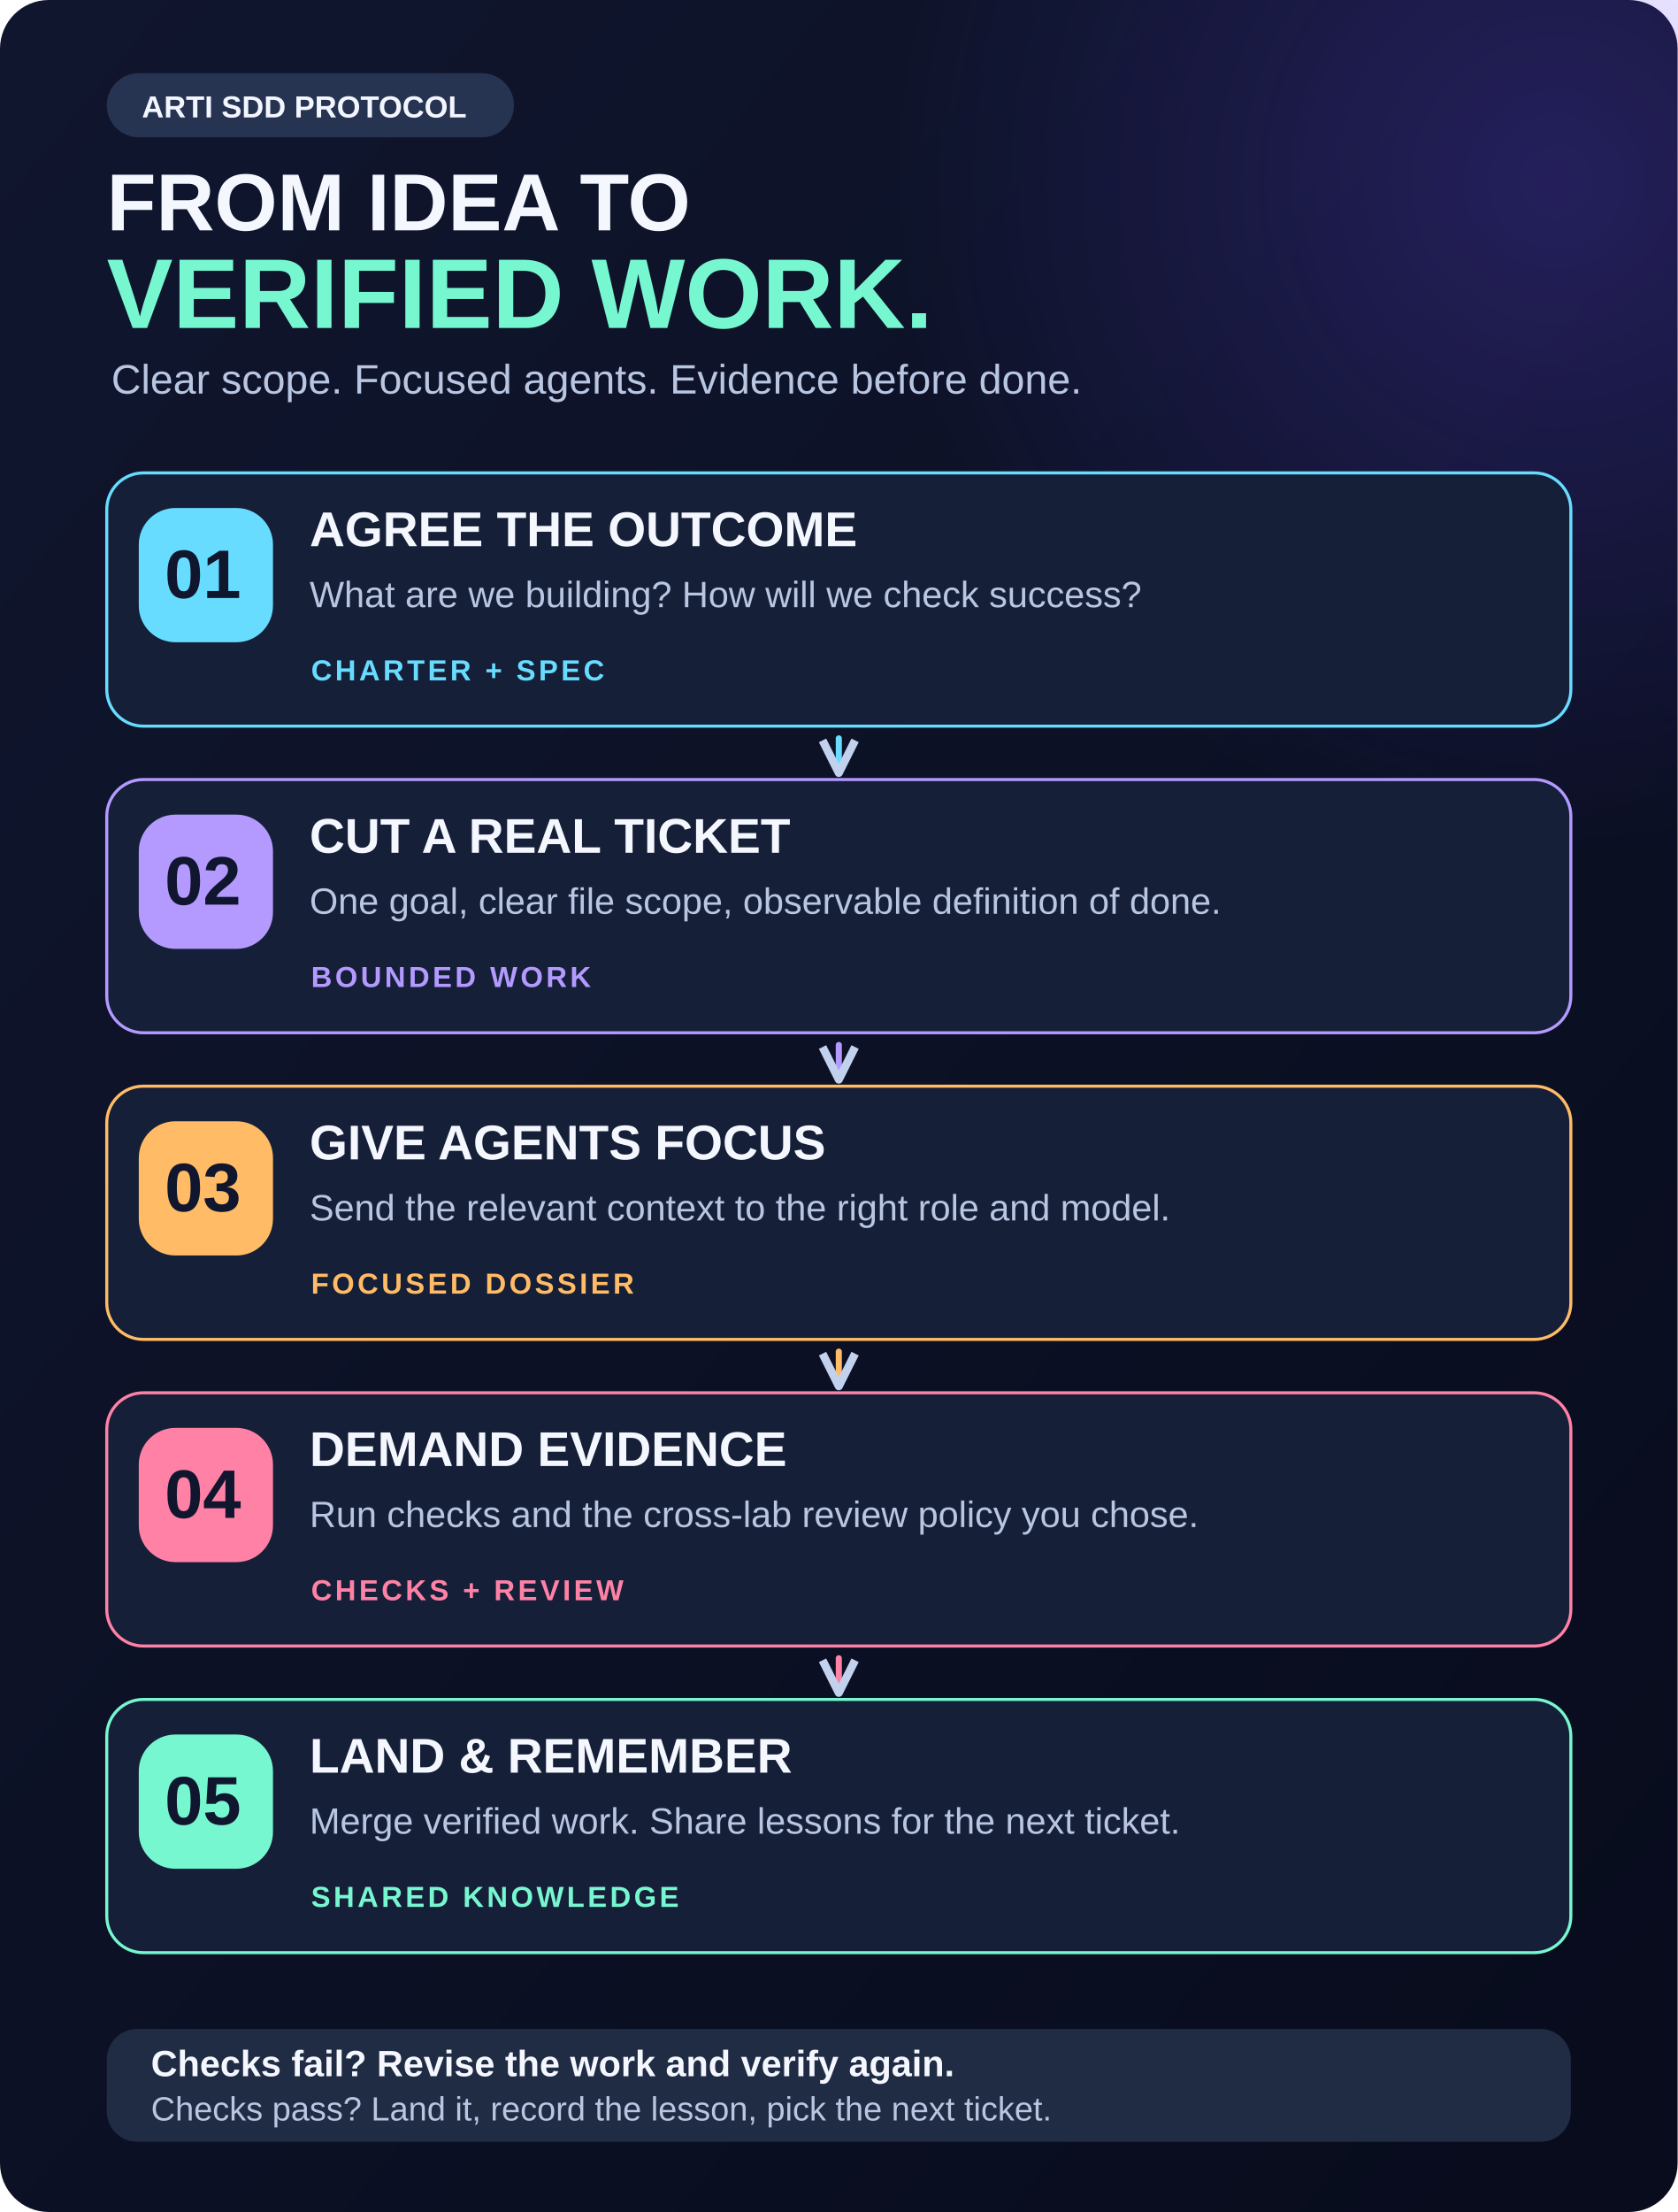
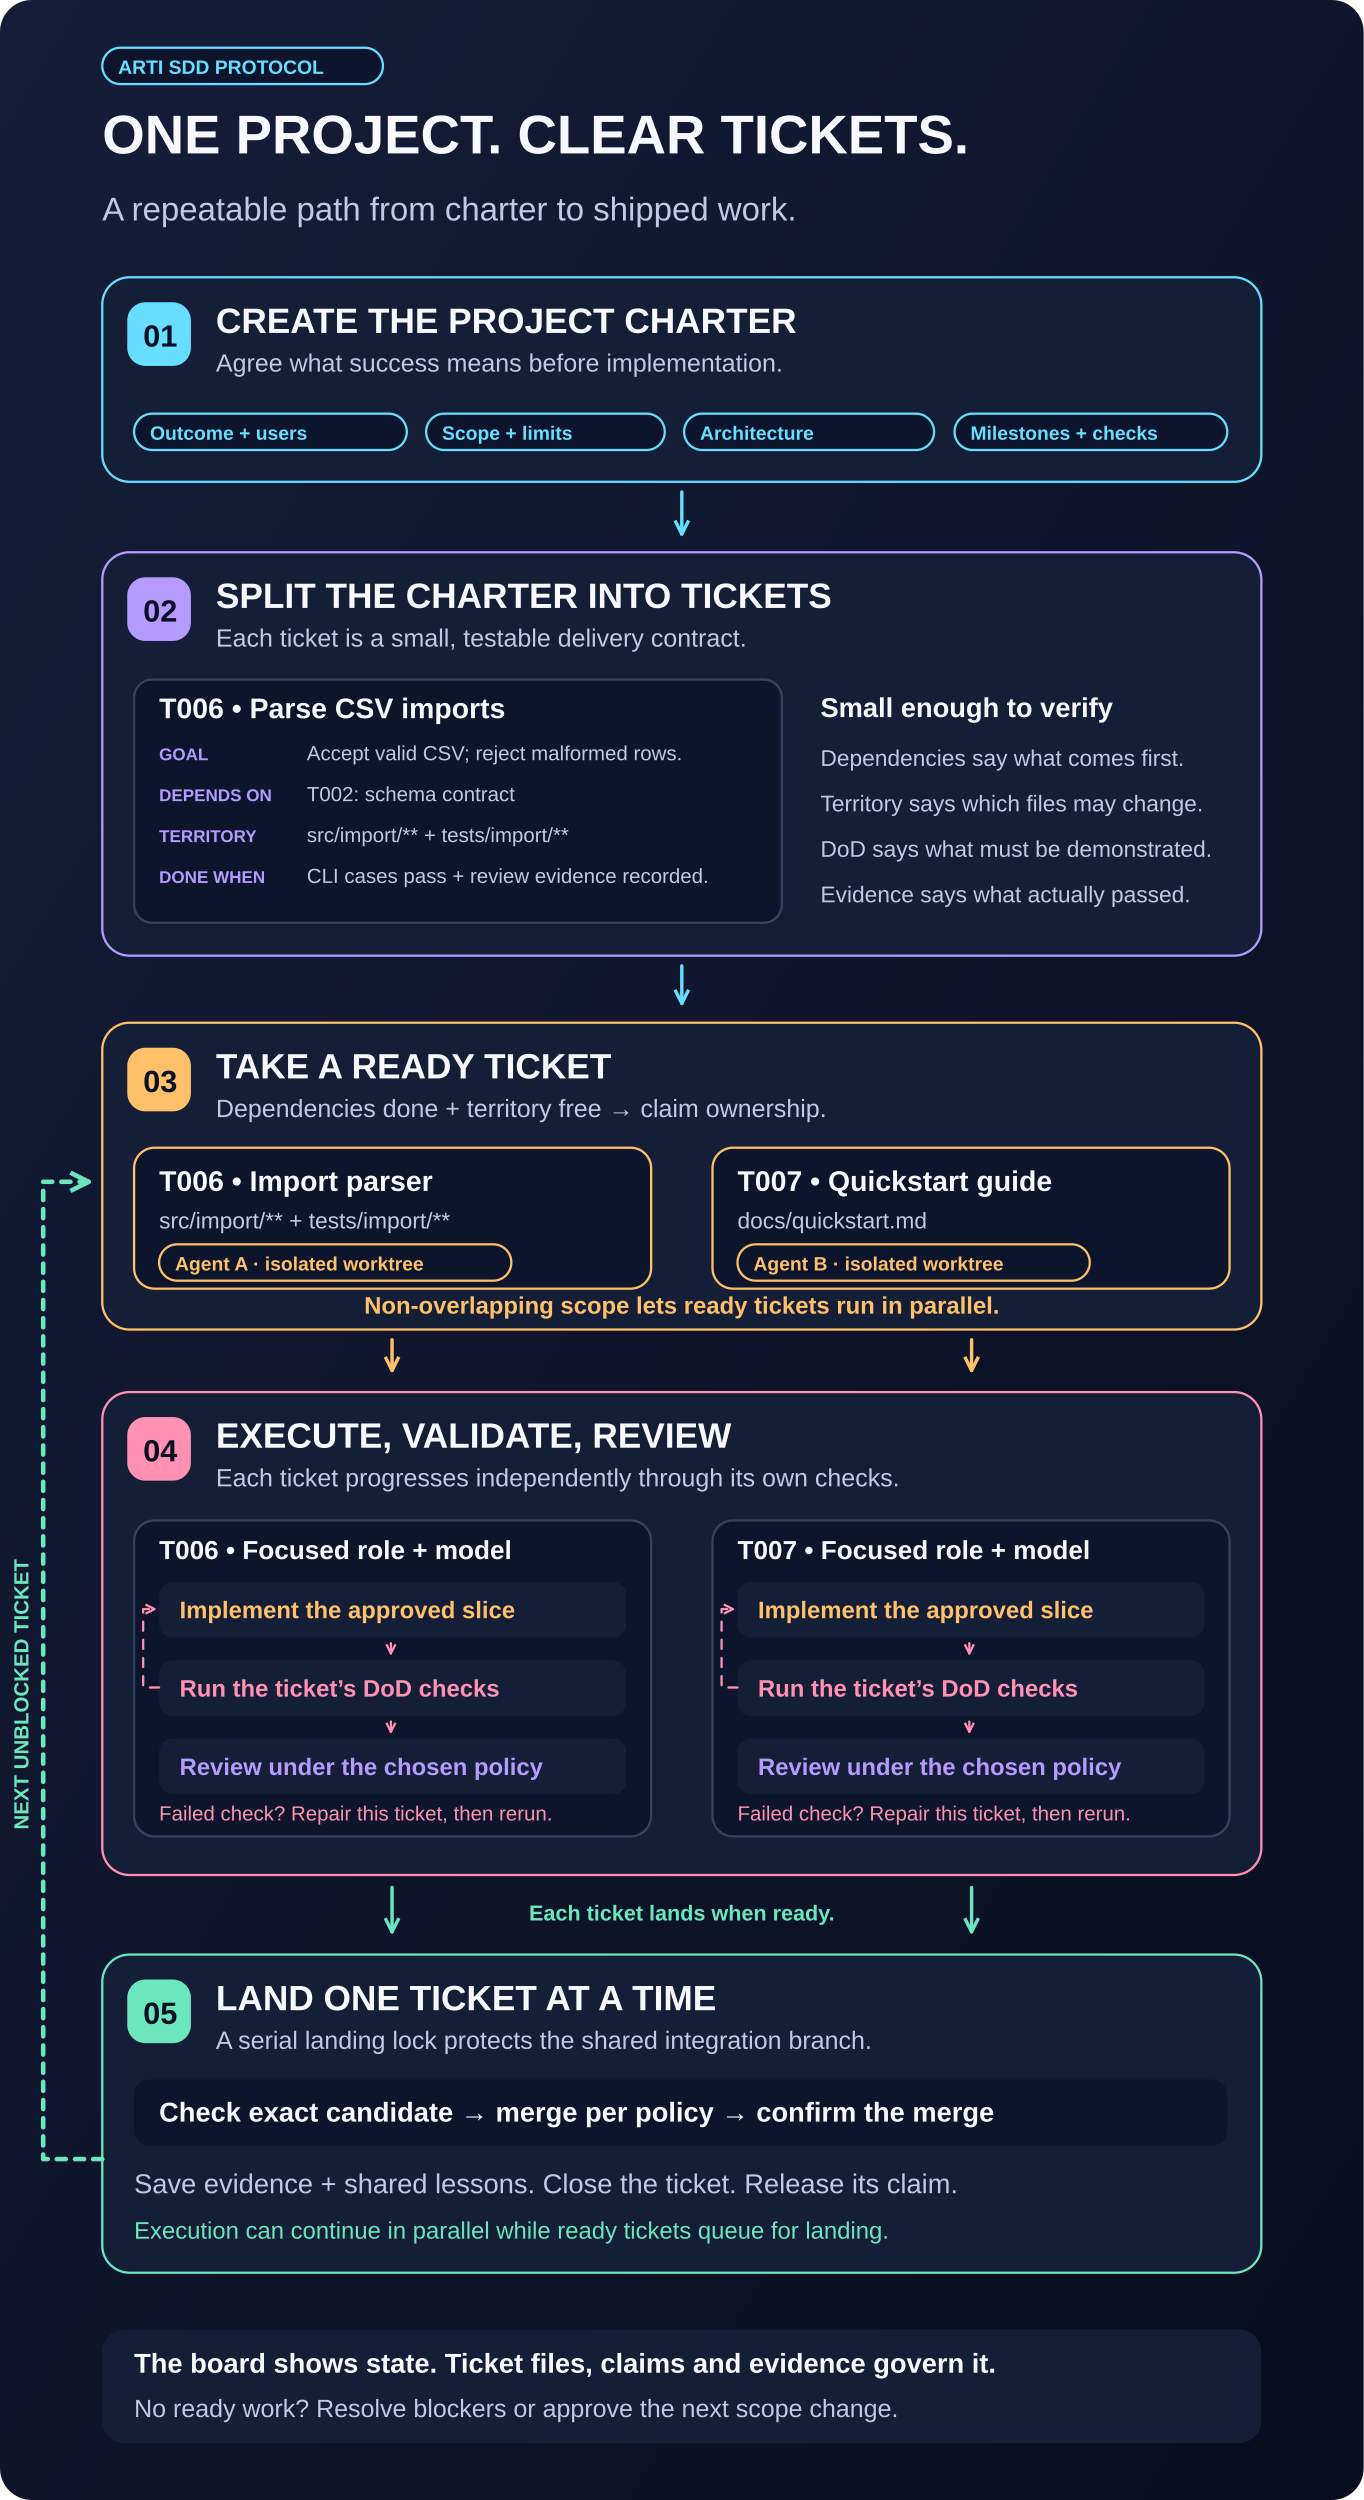
- <svg xmlns="http://www.w3.org/2000/svg" width="1100" height="1450" viewBox="0 0 1100 1450" role="img" aria-labelledby="title desc">
+ <svg xmlns="http://www.w3.org/2000/svg" width="1200" height="2200" viewBox="0 0 1200 2200" role="img" aria-labelledby="title desc">
  <defs>
-     <linearGradient id="bg" x2="0.9" y2="1">
-       <stop stop-color="#10162e" />
-       <stop offset="1" stop-color="#080c1d" />
+     <linearGradient id="bg" x2=".9" y2="1">
+       <stop stop-color="#151d39" />
+       <stop offset="1" stop-color="#080e20" />
    </linearGradient>
-     <radialGradient id="glow">
-       <stop stop-color="#6d4aff" stop-opacity=".25" />
-       <stop offset="1" stop-color="#6d4aff" stop-opacity="0" />
-     </radialGradient>
-     <marker id="arrow" viewBox="0 0 12 12" refX="9" refY="6" markerWidth="8" markerHeight="8" orient="auto-start-reverse">
-       <path d="M2 2 L10 6 L2 10" fill="none" stroke="#c2d1ee" stroke-width="2" stroke-linejoin="round" />
+     <marker id="a-cyan" viewBox="0 0 12 12" refX="10" refY="6" markerWidth="6" markerHeight="6" orient="auto">
+       <path d="M2 2L10 6L2 10" fill="none" stroke="#67ddff" stroke-width="2" stroke-linejoin="round" />
+     </marker>
+     <marker id="a-purple" viewBox="0 0 12 12" refX="10" refY="6" markerWidth="6" markerHeight="6" orient="auto">
+       <path d="M2 2L10 6L2 10" fill="none" stroke="#b59bff" stroke-width="2" stroke-linejoin="round" />
+     </marker>
+     <marker id="a-orange" viewBox="0 0 12 12" refX="10" refY="6" markerWidth="6" markerHeight="6" orient="auto">
+       <path d="M2 2L10 6L2 10" fill="none" stroke="#ffc06a" stroke-width="2" stroke-linejoin="round" />
+     </marker>
+     <marker id="a-pink" viewBox="0 0 12 12" refX="10" refY="6" markerWidth="6" markerHeight="6" orient="auto">
+       <path d="M2 2L10 6L2 10" fill="none" stroke="#ff91b2" stroke-width="2" stroke-linejoin="round" />
+     </marker>
+     <marker id="a-green" viewBox="0 0 12 12" refX="10" refY="6" markerWidth="6" markerHeight="6" orient="auto">
+       <path d="M2 2L10 6L2 10" fill="none" stroke="#6ce6bc" stroke-width="2" stroke-linejoin="round" />
+     </marker>
+     <marker id="a-muted" viewBox="0 0 12 12" refX="10" refY="6" markerWidth="6" markerHeight="6" orient="auto">
+       <path d="M2 2L10 6L2 10" fill="none" stroke="#bdcbe4" stroke-width="2" stroke-linejoin="round" />
    </marker>
  </defs>
-   <rect width="1100" height="1450" rx="32" fill="url(#bg)" />
-   <circle cx="1020" cy="120" r="440" fill="url(#glow)" />
+   <rect width="1200" height="2200" rx="28" fill="url(#bg)" />
  <g font-family="Arial, Helvetica, sans-serif">
-     <rect x="70" y="48" width="267" height="42" rx="21" fill="#263451" stroke="none" stroke-width="2" />
-     <text x="93" y="77" font-size="20" fill="#f3f6ff" font-weight="700">ARTI SDD PROTOCOL</text>
-     <text x="70" y="151" font-size="53" fill="#f5f7ff" font-weight="800">FROM IDEA TO</text>
-     <text x="70" y="215" font-size="65" fill="#77f7d0" font-weight="800">VERIFIED WORK.</text>
-     <text x="73" y="258" font-size="27" fill="#b9c6e2" font-weight="400">Clear scope. Focused agents. Evidence before done.</text>
-     <rect x="70" y="310" width="960" height="166" rx="24" fill="#151f38" stroke="#68dcff" stroke-width="2" />
-     <rect x="91" y="333" width="88" height="88" rx="24" fill="#68dcff" stroke="none" stroke-width="2" />
-     <text x="108" y="392" font-size="45" fill="#10162e" font-weight="800">01</text>
-     <text x="203" y="358" font-size="32" fill="#f5f7ff" font-weight="800">AGREE THE OUTCOME</text>
-     <text x="203" y="398" font-size="24" fill="#b9c6e2" font-weight="400">What are we building? How will we check success?</text>
-     <text x="204" y="446" font-size="19" fill="#68dcff" font-weight="700" letter-spacing="2">CHARTER + SPEC</text>
-     <path d="M550 484 L550 504" fill="none" stroke="#68dcff" stroke-width="4" stroke-linecap="round" marker-end="url(#arrow)" />
-     <rect x="70" y="511" width="960" height="166" rx="24" fill="#151f38" stroke="#b49aff" stroke-width="2" />
-     <rect x="91" y="534" width="88" height="88" rx="24" fill="#b49aff" stroke="none" stroke-width="2" />
-     <text x="108" y="593" font-size="45" fill="#10162e" font-weight="800">02</text>
-     <text x="203" y="559" font-size="32" fill="#f5f7ff" font-weight="800">CUT A REAL TICKET</text>
-     <text x="203" y="599" font-size="24" fill="#b9c6e2" font-weight="400">One goal, clear file scope, observable definition of done.</text>
-     <text x="204" y="647" font-size="19" fill="#b49aff" font-weight="700" letter-spacing="2">BOUNDED WORK</text>
-     <path d="M550 685 L550 705" fill="none" stroke="#b49aff" stroke-width="4" stroke-linecap="round" marker-end="url(#arrow)" />
-     <rect x="70" y="712" width="960" height="166" rx="24" fill="#151f38" stroke="#ffbb65" stroke-width="2" />
-     <rect x="91" y="735" width="88" height="88" rx="24" fill="#ffbb65" stroke="none" stroke-width="2" />
-     <text x="108" y="794" font-size="45" fill="#10162e" font-weight="800">03</text>
-     <text x="203" y="760" font-size="32" fill="#f5f7ff" font-weight="800">GIVE AGENTS FOCUS</text>
-     <text x="203" y="800" font-size="24" fill="#b9c6e2" font-weight="400">Send the relevant context to the right role and model.</text>
-     <text x="204" y="848" font-size="19" fill="#ffbb65" font-weight="700" letter-spacing="2">FOCUSED DOSSIER</text>
-     <path d="M550 886 L550 906" fill="none" stroke="#ffbb65" stroke-width="4" stroke-linecap="round" marker-end="url(#arrow)" />
-     <rect x="70" y="913" width="960" height="166" rx="24" fill="#151f38" stroke="#ff82a6" stroke-width="2" />
-     <rect x="91" y="936" width="88" height="88" rx="24" fill="#ff82a6" stroke="none" stroke-width="2" />
-     <text x="108" y="995" font-size="45" fill="#10162e" font-weight="800">04</text>
-     <text x="203" y="961" font-size="32" fill="#f5f7ff" font-weight="800">DEMAND EVIDENCE</text>
-     <text x="203" y="1001" font-size="24" fill="#b9c6e2" font-weight="400">Run checks and the cross-lab review policy you chose.</text>
-     <text x="204" y="1049" font-size="19" fill="#ff82a6" font-weight="700" letter-spacing="2">CHECKS + REVIEW</text>
-     <path d="M550 1087 L550 1107" fill="none" stroke="#ff82a6" stroke-width="4" stroke-linecap="round" marker-end="url(#arrow)" />
-     <rect x="70" y="1114" width="960" height="166" rx="24" fill="#151f38" stroke="#77f7d0" stroke-width="2" />
-     <rect x="91" y="1137" width="88" height="88" rx="24" fill="#77f7d0" stroke="none" stroke-width="2" />
-     <text x="108" y="1196" font-size="45" fill="#10162e" font-weight="800">05</text>
-     <text x="203" y="1162" font-size="32" fill="#f5f7ff" font-weight="800">LAND &amp; REMEMBER</text>
-     <text x="203" y="1202" font-size="24" fill="#b9c6e2" font-weight="400">Merge verified work. Share lessons for the next ticket.</text>
-     <text x="204" y="1250" font-size="19" fill="#77f7d0" font-weight="700" letter-spacing="2">SHARED KNOWLEDGE</text>
-     <rect x="70" y="1330" width="960" height="74" rx="20" fill="#202b44" stroke="none" stroke-width="2" />
-     <text x="99" y="1361" font-size="24" fill="#f5f7ff" font-weight="700">Checks fail? Revise the work and verify again.</text>
-     <text x="99" y="1390" font-size="22" fill="#b9c6e2" font-weight="400">Checks pass? Land it, record the lesson, pick the next ticket.</text>
+     <rect x="90" y="42" width="247" height="32" rx="16" fill="#0c152b" stroke="#67ddff" stroke-width="2" />
+     <text x="104" y="65" font-size="17" fill="#67ddff" font-weight="700">ARTI SDD PROTOCOL</text>
+     <text x="90" y="135" font-size="48" fill="#f7f9ff" font-weight="800">ONE PROJECT. CLEAR TICKETS.</text>
+     <text x="90" y="194" font-size="29" fill="#bdcbe4" font-weight="400">A repeatable path from charter to shipped work.</text>
+     <rect x="90" y="244" width="1020" height="180" rx="24" fill="#141e37" stroke="#67ddff" stroke-width="2" />
+     <rect x="112" y="266" width="56" height="56" rx="16" fill="#67ddff" />
+     <text x="126" y="305" font-size="27" fill="#0a1024" font-weight="800">01</text>
+     <text x="190" y="293" font-size="31" fill="#f7f9ff" font-weight="800">CREATE THE PROJECT CHARTER</text>
+     <text x="190" y="327" font-size="22" fill="#bdcbe4" font-weight="400">Agree what success means before implementation.</text>
+     <rect x="118" y="364" width="240" height="32" rx="16" fill="#0c152b" stroke="#67ddff" stroke-width="2" />
+     <text x="132" y="387" font-size="17" fill="#67ddff" font-weight="700">Outcome + users</text>
+     <rect x="375" y="364" width="210" height="32" rx="16" fill="#0c152b" stroke="#67ddff" stroke-width="2" />
+     <text x="389" y="387" font-size="17" fill="#67ddff" font-weight="700">Scope + limits</text>
+     <rect x="602" y="364" width="220" height="32" rx="16" fill="#0c152b" stroke="#67ddff" stroke-width="2" />
+     <text x="616" y="387" font-size="17" fill="#67ddff" font-weight="700">Architecture</text>
+     <rect x="840" y="364" width="240" height="32" rx="16" fill="#0c152b" stroke="#67ddff" stroke-width="2" />
+     <text x="854" y="387" font-size="17" fill="#67ddff" font-weight="700">Milestones + checks</text>
+     <path d="M600 433V470" fill="none" stroke="#67ddff" stroke-width="3" stroke-linecap="round" stroke-linejoin="round" marker-end="url(#a-cyan)" />
+     <rect x="90" y="486" width="1020" height="355" rx="24" fill="#141e37" stroke="#b59bff" stroke-width="2" />
+     <rect x="112" y="508" width="56" height="56" rx="16" fill="#b59bff" />
+     <text x="126" y="547" font-size="27" fill="#0a1024" font-weight="800">02</text>
+     <text x="190" y="535" font-size="31" fill="#f7f9ff" font-weight="800">SPLIT THE CHARTER INTO TICKETS</text>
+     <text x="190" y="569" font-size="22" fill="#bdcbe4" font-weight="400">Each ticket is a small, testable delivery contract.</text>
+     <rect x="118" y="598" width="570" height="214" rx="16" fill="#0c152b" stroke="#354360" stroke-width="2" />
+     <text x="140" y="632" font-size="25" fill="#f7f9ff" font-weight="700">T006  •  Parse CSV imports</text>
+     <text x="140" y="669" font-size="15" fill="#b59bff" font-weight="700">GOAL</text>
+     <text x="270" y="669" font-size="18" fill="#bdcbe4" font-weight="400">Accept valid CSV; reject malformed rows.</text>
+     <text x="140" y="705" font-size="15" fill="#b59bff" font-weight="700">DEPENDS ON</text>
+     <text x="270" y="705" font-size="18" fill="#bdcbe4" font-weight="400">T002: schema contract</text>
+     <text x="140" y="741" font-size="15" fill="#b59bff" font-weight="700">TERRITORY</text>
+     <text x="270" y="741" font-size="18" fill="#bdcbe4" font-weight="400">src/import/** + tests/import/**</text>
+     <text x="140" y="777" font-size="15" fill="#b59bff" font-weight="700">DONE WHEN</text>
+     <text x="270" y="777" font-size="18" fill="#bdcbe4" font-weight="400">CLI cases pass + review evidence recorded.</text>
+     <text x="722" y="631" font-size="24" fill="#f7f9ff" font-weight="700">Small enough to verify</text>
+     <text x="722" y="674" font-size="20" fill="#bdcbe4" font-weight="400">Dependencies say what comes first.</text>
+     <text x="722" y="714" font-size="20" fill="#bdcbe4" font-weight="400">Territory says which files may change.</text>
+     <text x="722" y="754" font-size="20" fill="#bdcbe4" font-weight="400">DoD says what must be demonstrated.</text>
+     <text x="722" y="794" font-size="20" fill="#bdcbe4" font-weight="400">Evidence says what actually passed.</text>
+     <path d="M600 850V883" fill="none" stroke="#67ddff" stroke-width="3" stroke-linecap="round" stroke-linejoin="round" marker-end="url(#a-cyan)" />
+     <rect x="90" y="900" width="1020" height="270" rx="24" fill="#141e37" stroke="#ffc06a" stroke-width="2" />
+     <rect x="112" y="922" width="56" height="56" rx="16" fill="#ffc06a" />
+     <text x="126" y="961" font-size="27" fill="#0a1024" font-weight="800">03</text>
+     <text x="190" y="949" font-size="31" fill="#f7f9ff" font-weight="800">TAKE A READY TICKET</text>
+     <text x="190" y="983" font-size="22" fill="#bdcbe4" font-weight="400">Dependencies done + territory free → claim ownership.</text>
+     <rect x="118" y="1010" width="455" height="124" rx="18" fill="#0c152b" stroke="#ffc06a" stroke-width="2" />
+     <text x="140" y="1048" font-size="25" fill="#f7f9ff" font-weight="700">T006  •  Import parser</text>
+     <text x="140" y="1081" font-size="20" fill="#bdcbe4" font-weight="400">src/import/** + tests/import/**</text>
+     <rect x="140" y="1095" width="310" height="32" rx="16" fill="#0c152b" stroke="#ffc06a" stroke-width="2" />
+     <text x="154" y="1118" font-size="17" fill="#ffc06a" font-weight="700">Agent A · isolated worktree</text>
+     <rect x="627" y="1010" width="455" height="124" rx="18" fill="#0c152b" stroke="#ffc06a" stroke-width="2" />
+     <text x="649" y="1048" font-size="25" fill="#f7f9ff" font-weight="700">T007  •  Quickstart guide</text>
+     <text x="649" y="1081" font-size="20" fill="#bdcbe4" font-weight="400">docs/quickstart.md</text>
+     <rect x="649" y="1095" width="310" height="32" rx="16" fill="#0c152b" stroke="#ffc06a" stroke-width="2" />
+     <text x="663" y="1118" font-size="17" fill="#ffc06a" font-weight="700">Agent B · isolated worktree</text>
+     <text x="600" y="1156" font-size="21" fill="#ffc06a" font-weight="700" text-anchor="middle">Non-overlapping scope lets ready tickets run in parallel.</text>
+     <path d="M345 1179V1206" fill="none" stroke="#ffc06a" stroke-width="3" stroke-linecap="round" stroke-linejoin="round" marker-end="url(#a-orange)" />
+     <path d="M855 1179V1206" fill="none" stroke="#ffc06a" stroke-width="3" stroke-linecap="round" stroke-linejoin="round" marker-end="url(#a-orange)" />
+     <rect x="90" y="1225" width="1020" height="425" rx="24" fill="#141e37" stroke="#ff91b2" stroke-width="2" />
+     <rect x="112" y="1247" width="56" height="56" rx="16" fill="#ff91b2" />
+     <text x="126" y="1286" font-size="27" fill="#0a1024" font-weight="800">04</text>
+     <text x="190" y="1274" font-size="31" fill="#f7f9ff" font-weight="800">EXECUTE, VALIDATE, REVIEW</text>
+     <text x="190" y="1308" font-size="22" fill="#bdcbe4" font-weight="400">Each ticket progresses independently through its own checks.</text>
+     <rect x="118" y="1338" width="455" height="278" rx="18" fill="#0c152b" stroke="#354360" stroke-width="2" />
+     <text x="140" y="1372" font-size="23" fill="#f7f9ff" font-weight="700">T006  •  Focused role + model</text>
+     <rect x="140" y="1392" width="411" height="49" rx="12" fill="#141e37" />
+     <text x="158" y="1424" font-size="21" fill="#ffc06a" font-weight="700">Implement the approved slice</text>
+     <rect x="140" y="1461" width="411" height="49" rx="12" fill="#141e37" />
+     <text x="158" y="1493" font-size="21" fill="#ff91b2" font-weight="700">Run the ticket’s DoD checks</text>
+     <rect x="140" y="1530" width="411" height="49" rx="12" fill="#141e37" />
+     <text x="158" y="1562" font-size="21" fill="#b59bff" font-weight="700">Review under the chosen policy</text>
+     <path d="M344 1446V1455" fill="none" stroke="#ff91b2" stroke-width="2" stroke-linecap="round" stroke-linejoin="round" marker-end="url(#a-pink)" />
+     <path d="M344 1515V1524" fill="none" stroke="#ff91b2" stroke-width="2" stroke-linecap="round" stroke-linejoin="round" marker-end="url(#a-pink)" />
+     <path d="M140 1485H126V1416H136" fill="none" stroke="#ff91b2" stroke-width="2" stroke-linecap="round" stroke-linejoin="round" marker-end="url(#a-pink)" stroke-dasharray="8 8" />
+     <text x="140" y="1602" font-size="18" fill="#ff91b2" font-weight="400">Failed check? Repair this ticket, then rerun.</text>
+     <rect x="627" y="1338" width="455" height="278" rx="18" fill="#0c152b" stroke="#354360" stroke-width="2" />
+     <text x="649" y="1372" font-size="23" fill="#f7f9ff" font-weight="700">T007  •  Focused role + model</text>
+     <rect x="649" y="1392" width="411" height="49" rx="12" fill="#141e37" />
+     <text x="667" y="1424" font-size="21" fill="#ffc06a" font-weight="700">Implement the approved slice</text>
+     <rect x="649" y="1461" width="411" height="49" rx="12" fill="#141e37" />
+     <text x="667" y="1493" font-size="21" fill="#ff91b2" font-weight="700">Run the ticket’s DoD checks</text>
+     <rect x="649" y="1530" width="411" height="49" rx="12" fill="#141e37" />
+     <text x="667" y="1562" font-size="21" fill="#b59bff" font-weight="700">Review under the chosen policy</text>
+     <path d="M853 1446V1455" fill="none" stroke="#ff91b2" stroke-width="2" stroke-linecap="round" stroke-linejoin="round" marker-end="url(#a-pink)" />
+     <path d="M853 1515V1524" fill="none" stroke="#ff91b2" stroke-width="2" stroke-linecap="round" stroke-linejoin="round" marker-end="url(#a-pink)" />
+     <path d="M649 1485H635V1416H645" fill="none" stroke="#ff91b2" stroke-width="2" stroke-linecap="round" stroke-linejoin="round" marker-end="url(#a-pink)" stroke-dasharray="8 8" />
+     <text x="649" y="1602" font-size="18" fill="#ff91b2" font-weight="400">Failed check? Repair this ticket, then rerun.</text>
+     <path d="M345 1661V1700" fill="none" stroke="#6ce6bc" stroke-width="3" stroke-linecap="round" stroke-linejoin="round" marker-end="url(#a-green)" />
+     <path d="M855 1661V1700" fill="none" stroke="#6ce6bc" stroke-width="3" stroke-linecap="round" stroke-linejoin="round" marker-end="url(#a-green)" />
+     <text x="600" y="1690" font-size="19" fill="#6ce6bc" font-weight="700" text-anchor="middle">Each ticket lands when ready.</text>
+     <rect x="90" y="1720" width="1020" height="280" rx="24" fill="#141e37" stroke="#6ce6bc" stroke-width="2" />
+     <rect x="112" y="1742" width="56" height="56" rx="16" fill="#6ce6bc" />
+     <text x="126" y="1781" font-size="27" fill="#0a1024" font-weight="800">05</text>
+     <text x="190" y="1769" font-size="31" fill="#f7f9ff" font-weight="800">LAND ONE TICKET AT A TIME</text>
+     <text x="190" y="1803" font-size="22" fill="#bdcbe4" font-weight="400">A serial landing lock protects the shared integration branch.</text>
+     <rect x="118" y="1830" width="962" height="58" rx="13" fill="#0c152b" />
+     <text x="140" y="1867" font-size="24" fill="#f7f9ff" font-weight="700">Check exact candidate  →  merge per policy  →  confirm the merge</text>
+     <text x="118" y="1930" font-size="24" fill="#bdcbe4" font-weight="400">Save evidence + shared lessons. Close the ticket. Release its claim.</text>
+     <text x="118" y="1970" font-size="21" fill="#6ce6bc" font-weight="400">Execution can continue in parallel while ready tickets queue for landing.</text>
+     <path d="M90 1900H38V1040H78" fill="none" stroke="#6ce6bc" stroke-width="4" stroke-linecap="round" stroke-linejoin="round" marker-end="url(#a-green)" stroke-dasharray="8 8" />
+     <text x="25" y="1610" font-size="18" fill="#6ce6bc" font-weight="700" transform="rotate(-90 25 1610)">NEXT UNBLOCKED TICKET</text>
+     <rect x="90" y="2050" width="1020" height="100" rx="20" fill="#141e37" />
+     <text x="118" y="2088" font-size="24" fill="#f7f9ff" font-weight="700">The board shows state. Ticket files, claims and evidence govern it.</text>
+     <text x="118" y="2127" font-size="22" fill="#bdcbe4" font-weight="400">No ready work? Resolve blockers or approve the next scope change.</text>
  </g>
</svg>
